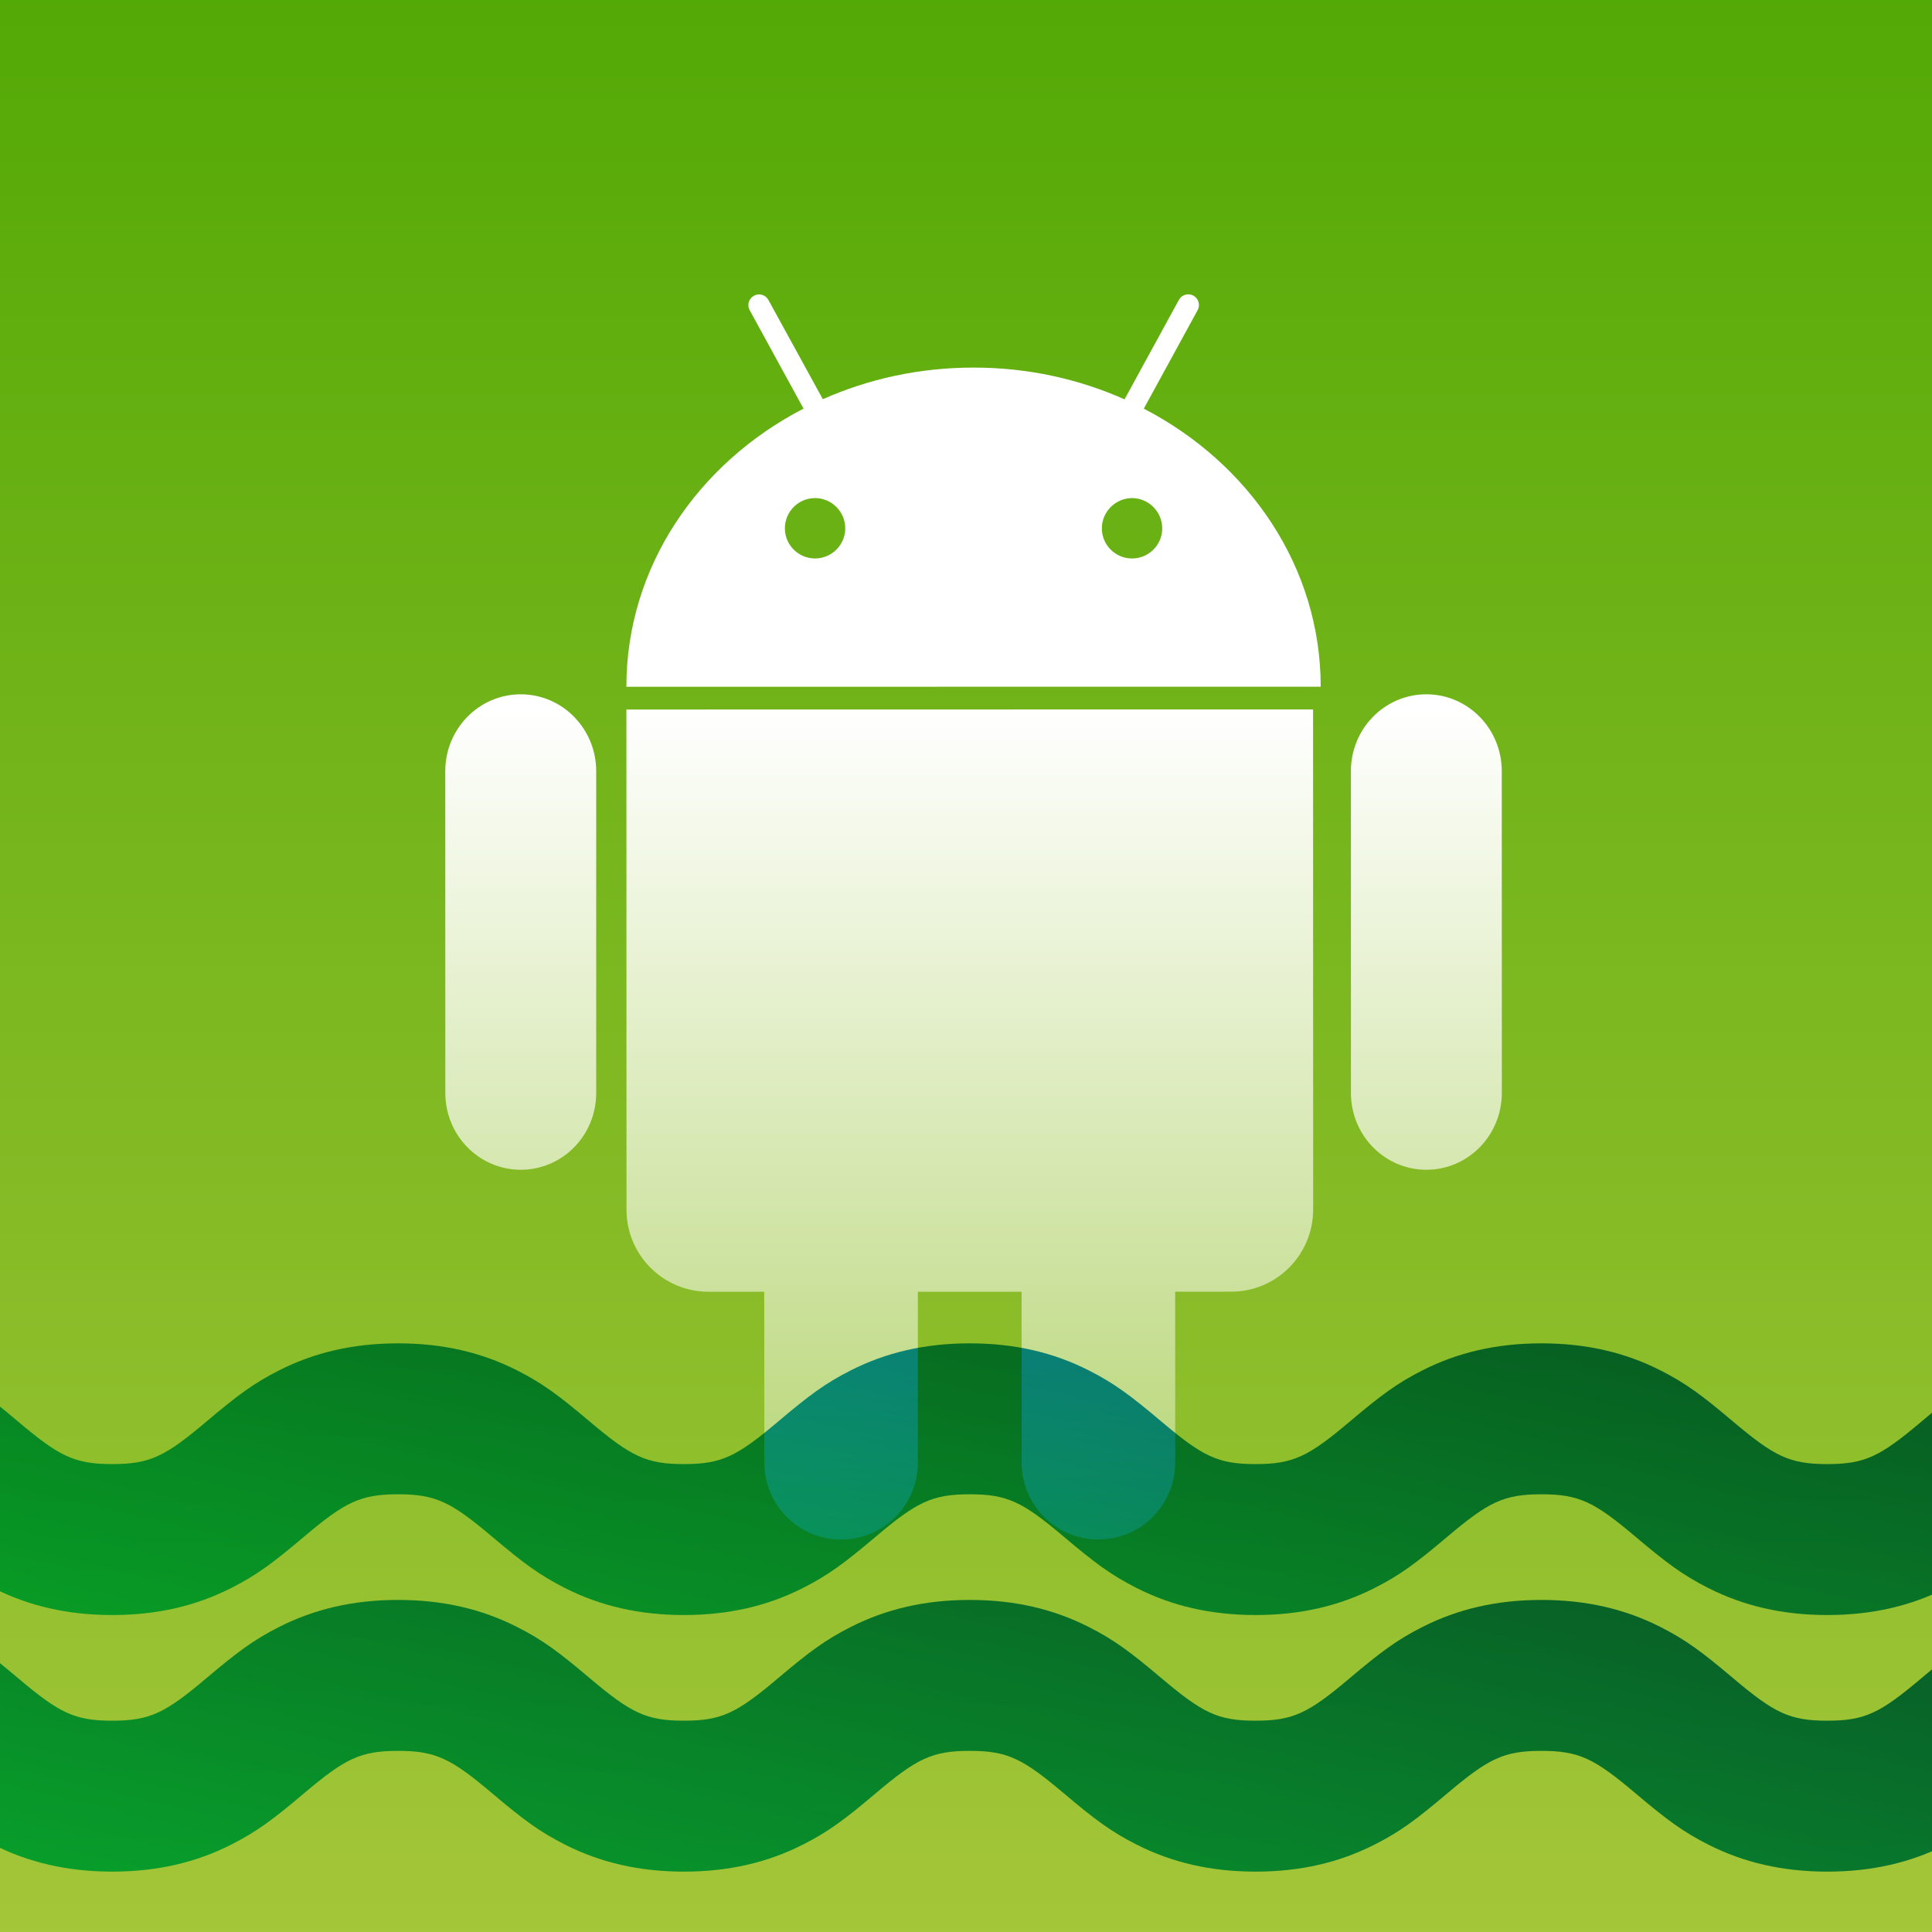
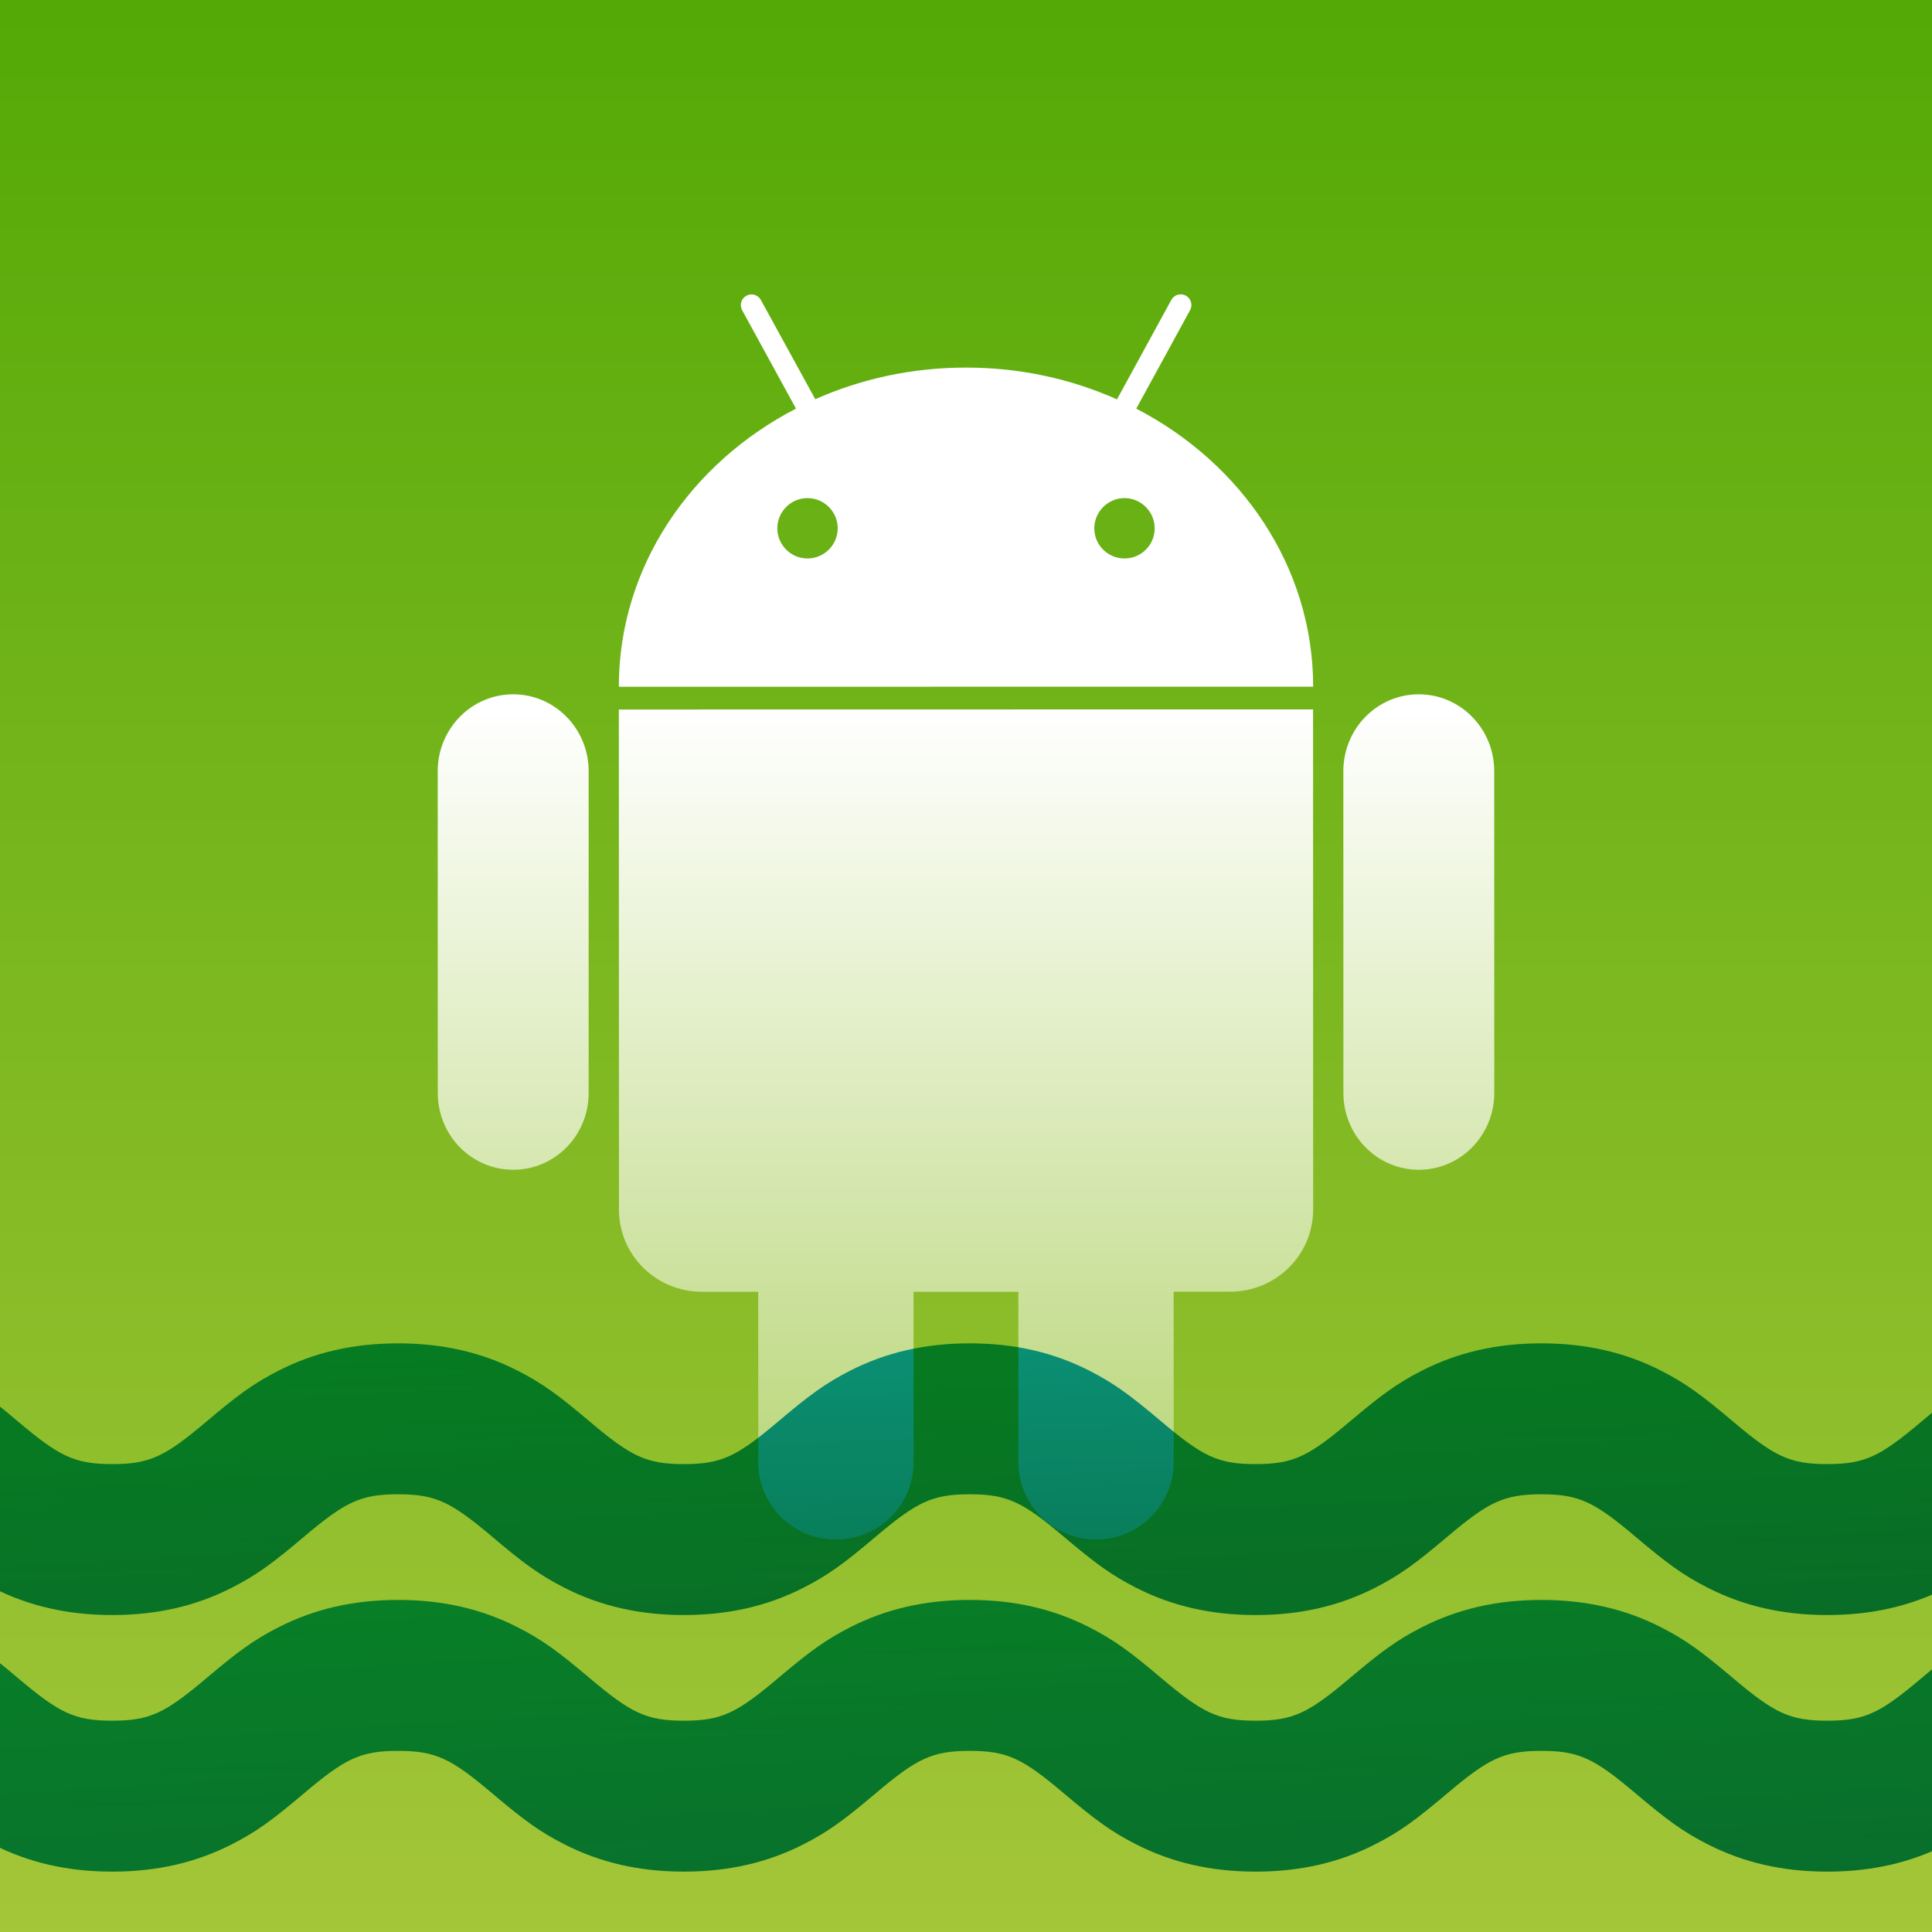
<svg xmlns="http://www.w3.org/2000/svg" xmlns:xlink="http://www.w3.org/1999/xlink" width="256px" height="256px" viewBox="0 0 256 256" version="1.1">
  <defs>
    <linearGradient x1="50%" y1="0%" x2="50%" y2="100%" id="linearGradient-1">
      <stop stop-color="#53A906" offset="0%" />
      <stop stop-color="#A4C639" offset="100%" />
    </linearGradient>
    <rect id="path-2" x="0" y="0" width="256" height="256" />
    <linearGradient x1="50%" y1="33.183%" x2="50%" y2="132.41%" id="linearGradient-4">
      <stop stop-color="#FFFFFF" offset="0%" />
      <stop stop-color="#92C02E" offset="100%" />
    </linearGradient>
-     <linearGradient x1="0%" y1="100%" x2="100%" y2="50%" id="linearGradient-5">
+     <linearGradient x1="-26.536%" y1="-146.466%" x2="122.497%" y2="149.7%" id="linearGradient-5">
      <stop stop-color="#0DD3C5" offset="0%" />
+       <stop stop-color="#0DC0C7" offset="8.751%" />
      <stop stop-color="#0D83CD" offset="100%" />
    </linearGradient>
  </defs>
  <g id="New-Icons" stroke="none" stroke-width="1" fill="none" fill-rule="evenodd">
    <g id="Android-Lint">
      <g id="android-lint-stepicon">
        <mask id="mask-3" fill="white">
          <use xlink:href="#path-2" />
        </mask>
        <use id="Rectangle" fill="url(#linearGradient-1)" xlink:href="#path-2" />
-         <path d="M198.993,102.179 C198.992,96.556 194.516,91.999 188.995,92 C183.474,91.996 178.999,96.561 179,102.184 L179.007,144.82 C179.007,150.449 183.48,154.998 189.005,155 C194.526,154.999 198.999,150.449 199,144.816 L198.993,102.179 Z M83,94.015 L83.016,160.272 C83.011,166.299 87.87,171.163 93.875,171.165 L101.269,171.168 L101.277,193.789 C101.276,199.421 105.84,204 111.447,204 C117.071,204 121.627,199.417 121.628,193.782 L121.622,171.165 L135.362,171.162 L135.368,193.783 C135.367,199.412 139.933,203.998 145.541,203.989 C151.165,203.993 155.723,199.41 155.722,193.774 L155.716,171.16 L163.136,171.154 C169.126,171.156 173.999,166.285 174,160.258 L173.989,94 L83,94.015 Z M150.004,74 C147.796,74.002 146,72.216 146,70.004 C146.007,67.815 147.794,66.007 150.006,66 C152.201,66.006 154.002,67.813 154,70.007 C154.005,72.213 152.21,74 150.004,74 Z M107.99,74 C105.791,73.995 104,72.209 104,70.003 C104.001,67.806 105.788,66 107.993,66 C110.207,65.998 111.997,67.806 112,70.003 C112.001,72.206 110.206,73.999 107.99,74 Z M151.561,54.147 L158.689,41.104 C159.069,40.423 158.82,39.555 158.13,39.17 C157.435,38.801 156.576,39.052 156.208,39.738 L149.008,52.917 C142.948,50.216 136.169,48.7 128.995,48.708 C121.84,48.702 115.063,50.212 109.029,52.897 L101.822,39.753 C101.446,39.059 100.584,38.809 99.904,39.186 C99.21,39.56 98.956,40.43 99.341,41.11 L106.473,54.143 C92.46,61.384 82.993,75.171 83,91 L175,90.991 C175.003,75.164 165.553,61.405 151.561,54.147 Z M68.996,92 C63.475,91.997 59.001,96.563 59,102.181 L59.007,144.816 C59.009,150.453 63.485,155.001 69.006,155 C74.53,155 79.005,150.45 78.999,144.816 L79,102.175 C78.998,96.559 74.517,91.996 68.996,92 Z" id="Fill-10" fill="url(#linearGradient-4)" mask="url(#mask-3)" />
+         <path d="M197.993,102.179 C197.992,96.556 193.516,91.999 187.995,92 C182.474,91.996 177.999,96.561 178,102.184 L178.007,144.82 C178.007,150.449 182.48,154.998 188.005,155 C193.526,154.999 197.999,150.449 198,144.816 L197.993,102.179 Z M82,94.015 L82.016,160.272 C82.011,166.299 86.924,171.163 92.994,171.165 L100.47,171.168 L100.478,193.789 C100.477,199.421 105.091,204 110.76,204 C116.445,204 121.051,199.417 121.052,193.782 L121.047,171.165 L134.938,171.162 L134.944,193.783 C134.942,199.412 139.559,203.998 145.229,203.989 C150.914,203.993 155.522,199.41 155.521,193.774 L155.515,171.16 L163.017,171.154 C169.072,171.156 173.999,166.285 174,160.258 L173.989,94 L82,94.015 Z M149.004,74 C146.796,74.002 145,72.216 145,70.004 C145.007,67.815 146.794,66.007 149.006,66 C151.201,66.006 153.002,67.813 153,70.007 C153.005,72.213 151.21,74 149.004,74 Z M106.99,74 C104.791,73.995 103,72.209 103,70.003 C103.001,67.806 104.788,66 106.993,66 C109.207,65.998 110.997,67.806 111,70.003 C111.001,72.206 109.206,73.999 106.99,74 Z M150.561,54.147 L157.689,41.104 C158.069,40.423 157.82,39.555 157.13,39.17 C156.435,38.801 155.576,39.052 155.208,39.738 L148.008,52.917 C141.948,50.216 135.169,48.7 127.995,48.708 C120.84,48.702 114.063,50.212 108.029,52.897 L100.822,39.753 C100.446,39.059 99.584,38.809 98.904,39.186 C98.21,39.56 97.956,40.43 98.341,41.11 L105.473,54.143 C91.46,61.384 81.993,75.171 82,91 L174,90.991 C174.003,75.164 164.553,61.405 150.561,54.147 Z M67.996,92 C62.475,91.997 58.001,96.563 58,102.181 L58.007,144.816 C58.009,150.453 62.485,155.001 68.006,155 C73.53,155 78.005,150.45 77.999,144.816 L78,102.175 C77.998,96.559 73.517,91.996 67.996,92 Z" id="Fill-10" fill="url(#linearGradient-4)" mask="url(#mask-3)" />
        <path d="M-23,198 L-23,178 C-17.041,178 -11.898,179.217 -7.235,181.581 C-3.859,183.292 -1.738,184.873 2.391,188.362 C7.854,192.978 9.87,194 14.873,194 C19.876,194 21.893,192.978 27.357,188.361 C31.485,184.873 33.606,183.292 36.982,181.581 C41.646,179.217 46.788,178 52.748,178 C58.707,178 63.85,179.217 68.513,181.581 C71.89,183.292 74.01,184.873 78.139,188.361 C83.603,192.978 85.619,194 90.622,194 C95.625,194 97.642,192.978 103.106,188.361 C107.234,184.873 109.355,183.292 112.731,181.581 C117.394,179.217 122.537,178 128.497,178 C134.456,178 139.599,179.217 144.262,181.581 C147.638,183.292 149.759,184.873 153.888,188.361 C159.352,192.978 161.368,194 166.371,194 C171.374,194 173.391,192.978 178.855,188.361 C182.984,184.873 185.105,183.292 188.481,181.58 C193.144,179.217 198.287,178 204.246,178 C210.206,178 215.349,179.217 220.012,181.58 C223.388,183.292 225.509,184.873 229.638,188.361 C235.103,192.978 237.119,194 242.123,194 C247.127,194 249.143,192.978 254.608,188.361 C258.737,184.873 260.858,183.292 264.234,181.58 C268.897,179.217 274.04,178 280,178 L280,198 C274.996,198 272.98,199.022 267.515,203.639 C263.386,207.127 261.265,208.708 257.889,210.42 C253.226,212.783 248.083,214 242.123,214 C236.163,214 231.021,212.783 226.357,210.42 C222.981,208.708 220.86,207.127 216.731,203.639 C211.267,199.022 209.25,198 204.246,198 C199.243,198 197.227,199.022 191.763,203.638 C187.634,207.127 185.513,208.708 182.137,210.419 C177.473,212.783 172.33,214 166.371,214 C160.411,214 155.269,212.783 150.606,210.419 C147.23,208.708 145.109,207.127 140.98,203.639 C135.516,199.022 133.5,198 128.497,198 C123.493,198 121.477,199.022 116.013,203.639 C111.884,207.127 109.764,208.708 106.388,210.419 C101.724,212.783 96.582,214 90.622,214 C84.663,214 79.52,212.783 74.857,210.419 C71.481,208.708 69.36,207.127 65.231,203.639 C59.767,199.022 57.751,198 52.748,198 C47.745,198 45.728,199.022 40.264,203.639 C36.135,207.127 34.015,208.708 30.639,210.419 C25.975,212.783 20.833,214 14.873,214 C8.914,214 3.771,212.783 -0.892,210.419 C-4.268,208.708 -6.389,207.127 -10.517,203.638 C-15.981,199.022 -17.997,198 -23,198 Z" id="Page-1" fill="url(#linearGradient-5)" fill-rule="nonzero" style="mix-blend-mode: multiply;" mask="url(#mask-3)" />
        <path d="M-23,232 L-23,212 C-17.041,212 -11.898,213.217 -7.235,215.581 C-3.859,217.292 -1.738,218.873 2.391,222.362 C7.854,226.978 9.87,228 14.873,228 C19.876,228 21.893,226.978 27.357,222.361 C31.485,218.873 33.606,217.292 36.982,215.581 C41.646,213.217 46.788,212 52.748,212 C58.707,212 63.85,213.217 68.513,215.581 C71.89,217.292 74.01,218.873 78.139,222.361 C83.603,226.978 85.619,228 90.622,228 C95.625,228 97.642,226.978 103.106,222.361 C107.234,218.873 109.355,217.292 112.731,215.581 C117.394,213.217 122.537,212 128.497,212 C134.456,212 139.599,213.217 144.262,215.581 C147.638,217.292 149.759,218.873 153.888,222.361 C159.352,226.978 161.368,228 166.371,228 C171.374,228 173.391,226.978 178.855,222.361 C182.984,218.873 185.105,217.292 188.481,215.58 C193.144,213.217 198.287,212 204.246,212 C210.206,212 215.349,213.217 220.012,215.58 C223.388,217.292 225.509,218.873 229.638,222.361 C235.103,226.978 237.119,228 242.123,228 C247.127,228 249.143,226.978 254.608,222.361 C258.737,218.873 260.858,217.292 264.234,215.58 C268.897,213.217 274.04,212 280,212 L280,232 C274.996,232 272.98,233.022 267.515,237.639 C263.386,241.127 261.265,242.708 257.889,244.42 C253.226,246.783 248.083,248 242.123,248 C236.163,248 231.021,246.783 226.357,244.42 C222.981,242.708 220.86,241.127 216.731,237.639 C211.267,233.022 209.25,232 204.246,232 C199.243,232 197.227,233.022 191.763,237.638 C187.634,241.127 185.513,242.708 182.137,244.419 C177.473,246.783 172.33,248 166.371,248 C160.411,248 155.269,246.783 150.606,244.419 C147.23,242.708 145.109,241.127 140.98,237.639 C135.516,233.022 133.5,232 128.497,232 C123.493,232 121.477,233.022 116.013,237.639 C111.884,241.127 109.764,242.708 106.388,244.419 C101.724,246.783 96.582,248 90.622,248 C84.663,248 79.52,246.783 74.857,244.419 C71.481,242.708 69.36,241.127 65.231,237.639 C59.767,233.022 57.751,232 52.748,232 C47.745,232 45.728,233.022 40.264,237.639 C36.135,241.127 34.015,242.708 30.639,244.419 C25.975,246.783 20.833,248 14.873,248 C8.914,248 3.771,246.783 -0.892,244.419 C-4.268,242.708 -6.389,241.127 -10.517,237.638 C-15.981,233.022 -17.997,232 -23,232 Z" id="Page-1-Copy" fill="url(#linearGradient-5)" fill-rule="nonzero" style="mix-blend-mode: multiply;" mask="url(#mask-3)" />
      </g>
    </g>
  </g>
</svg>
